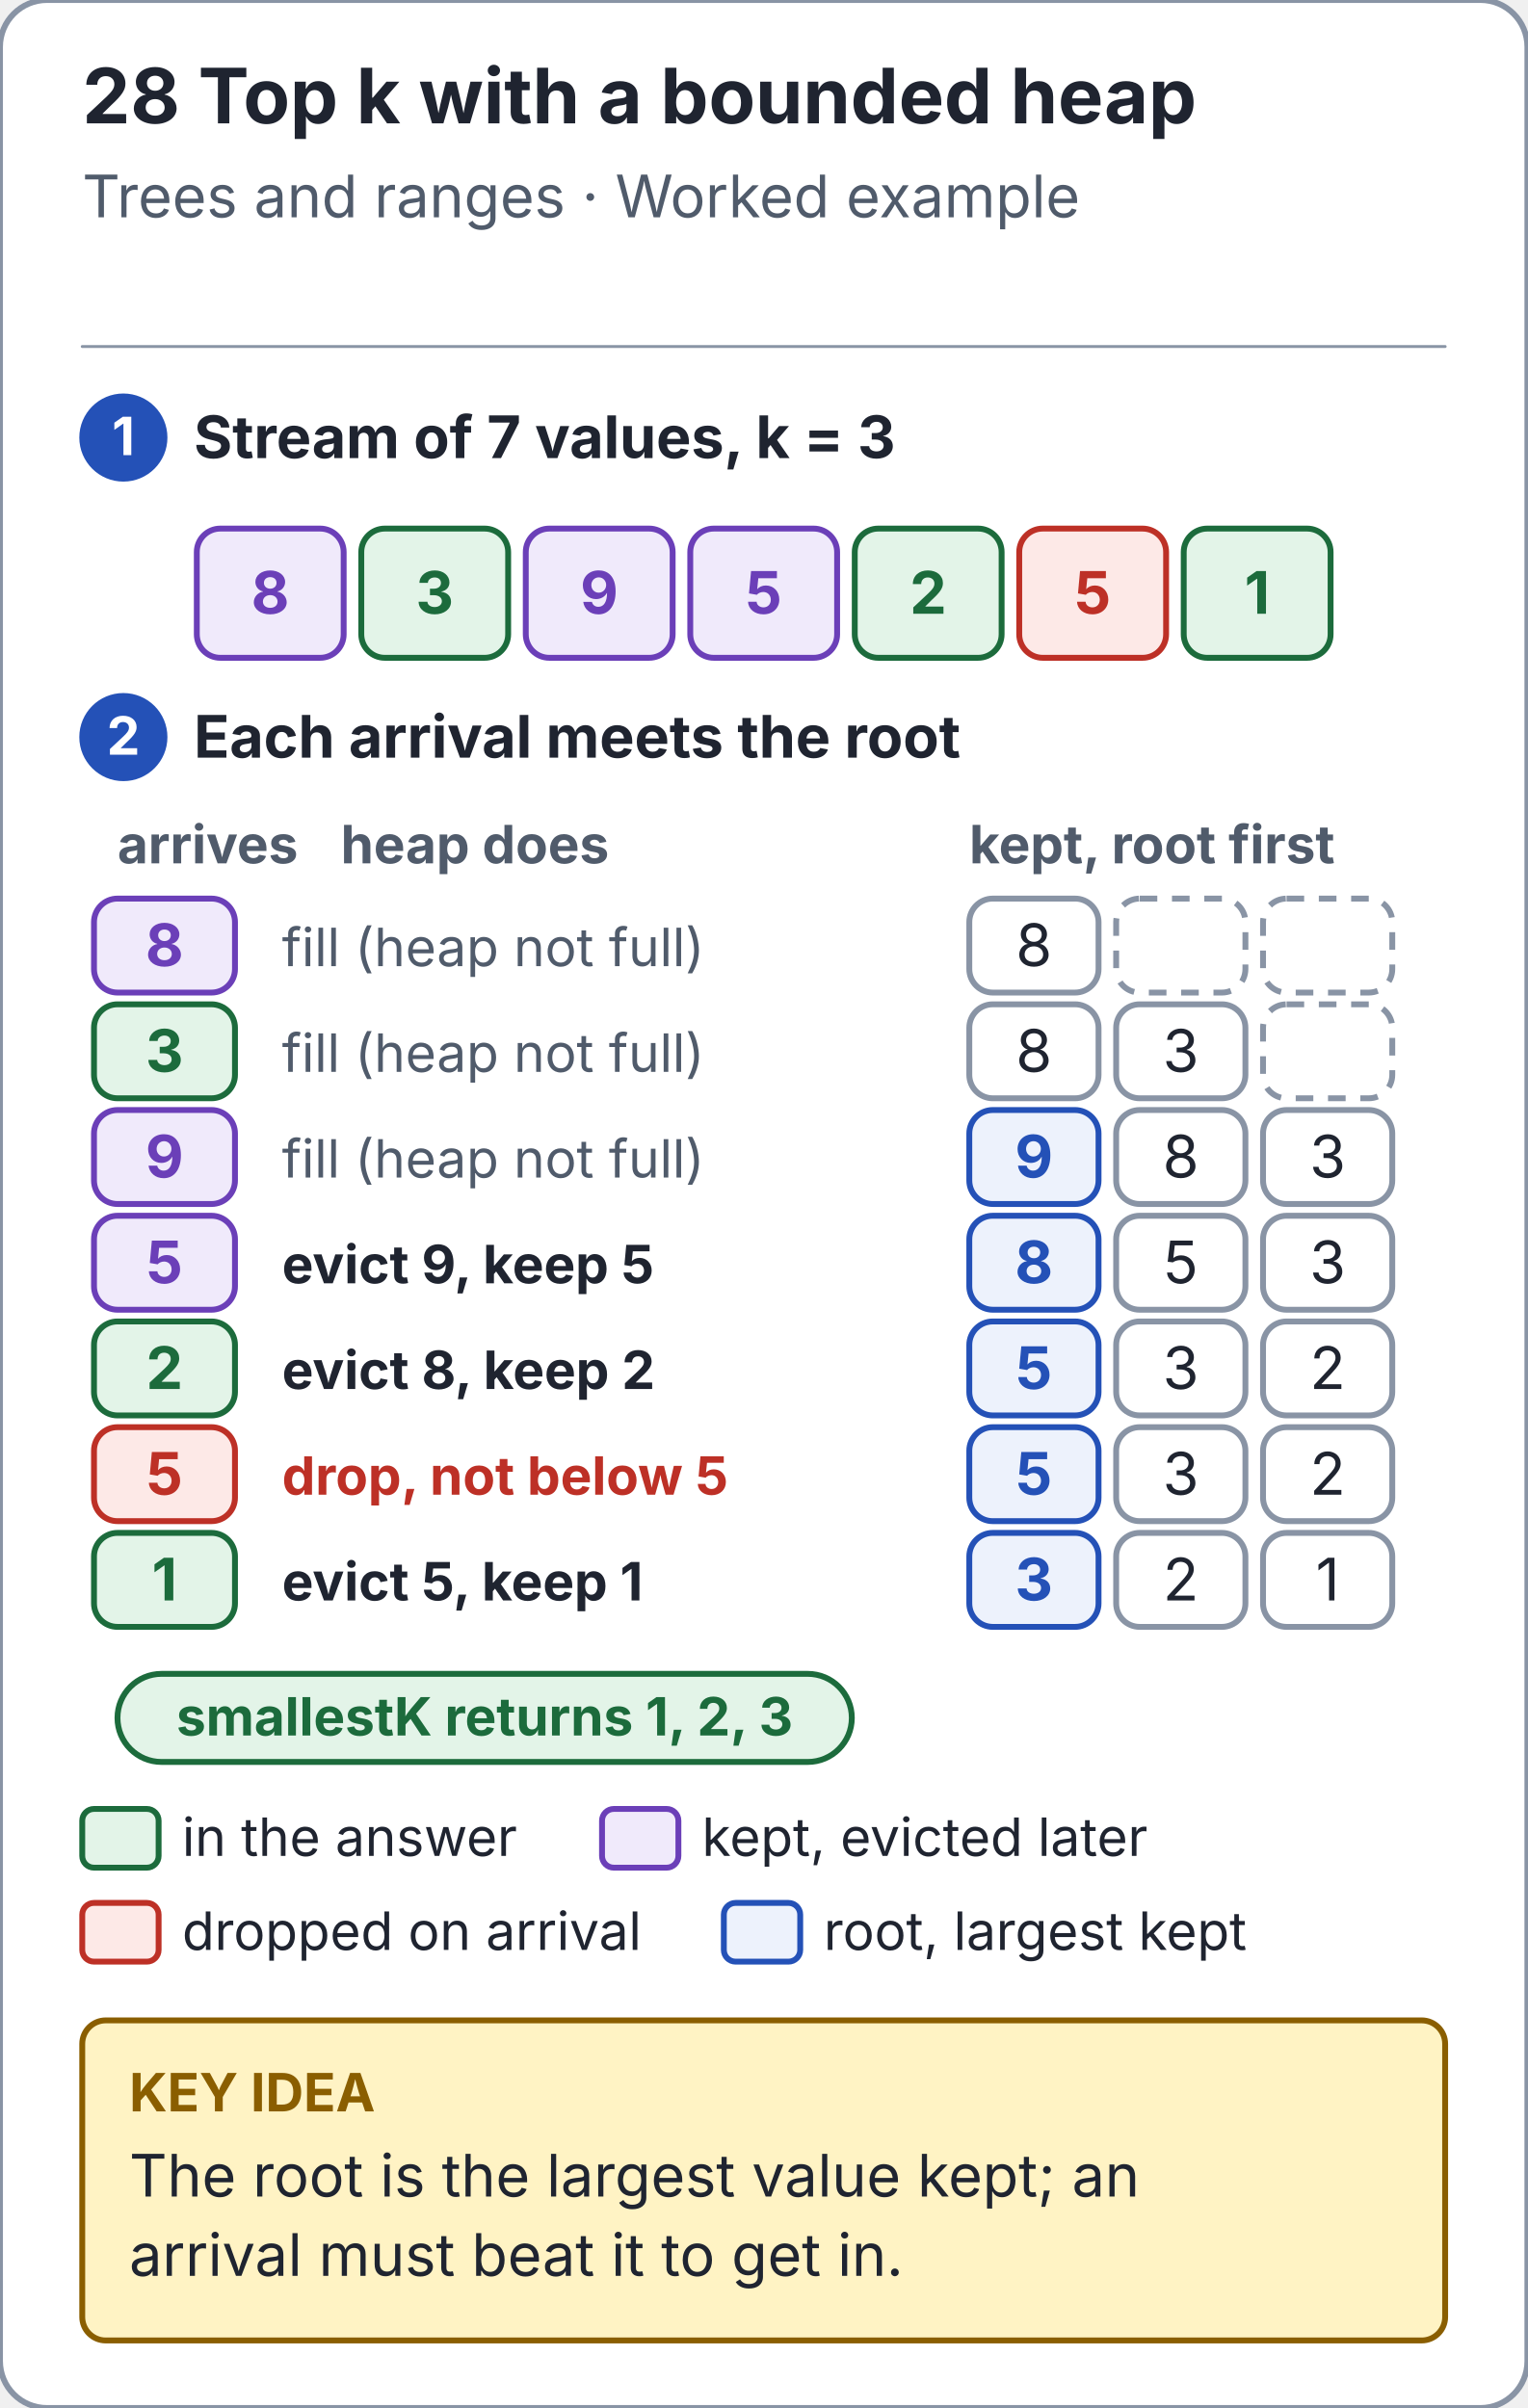
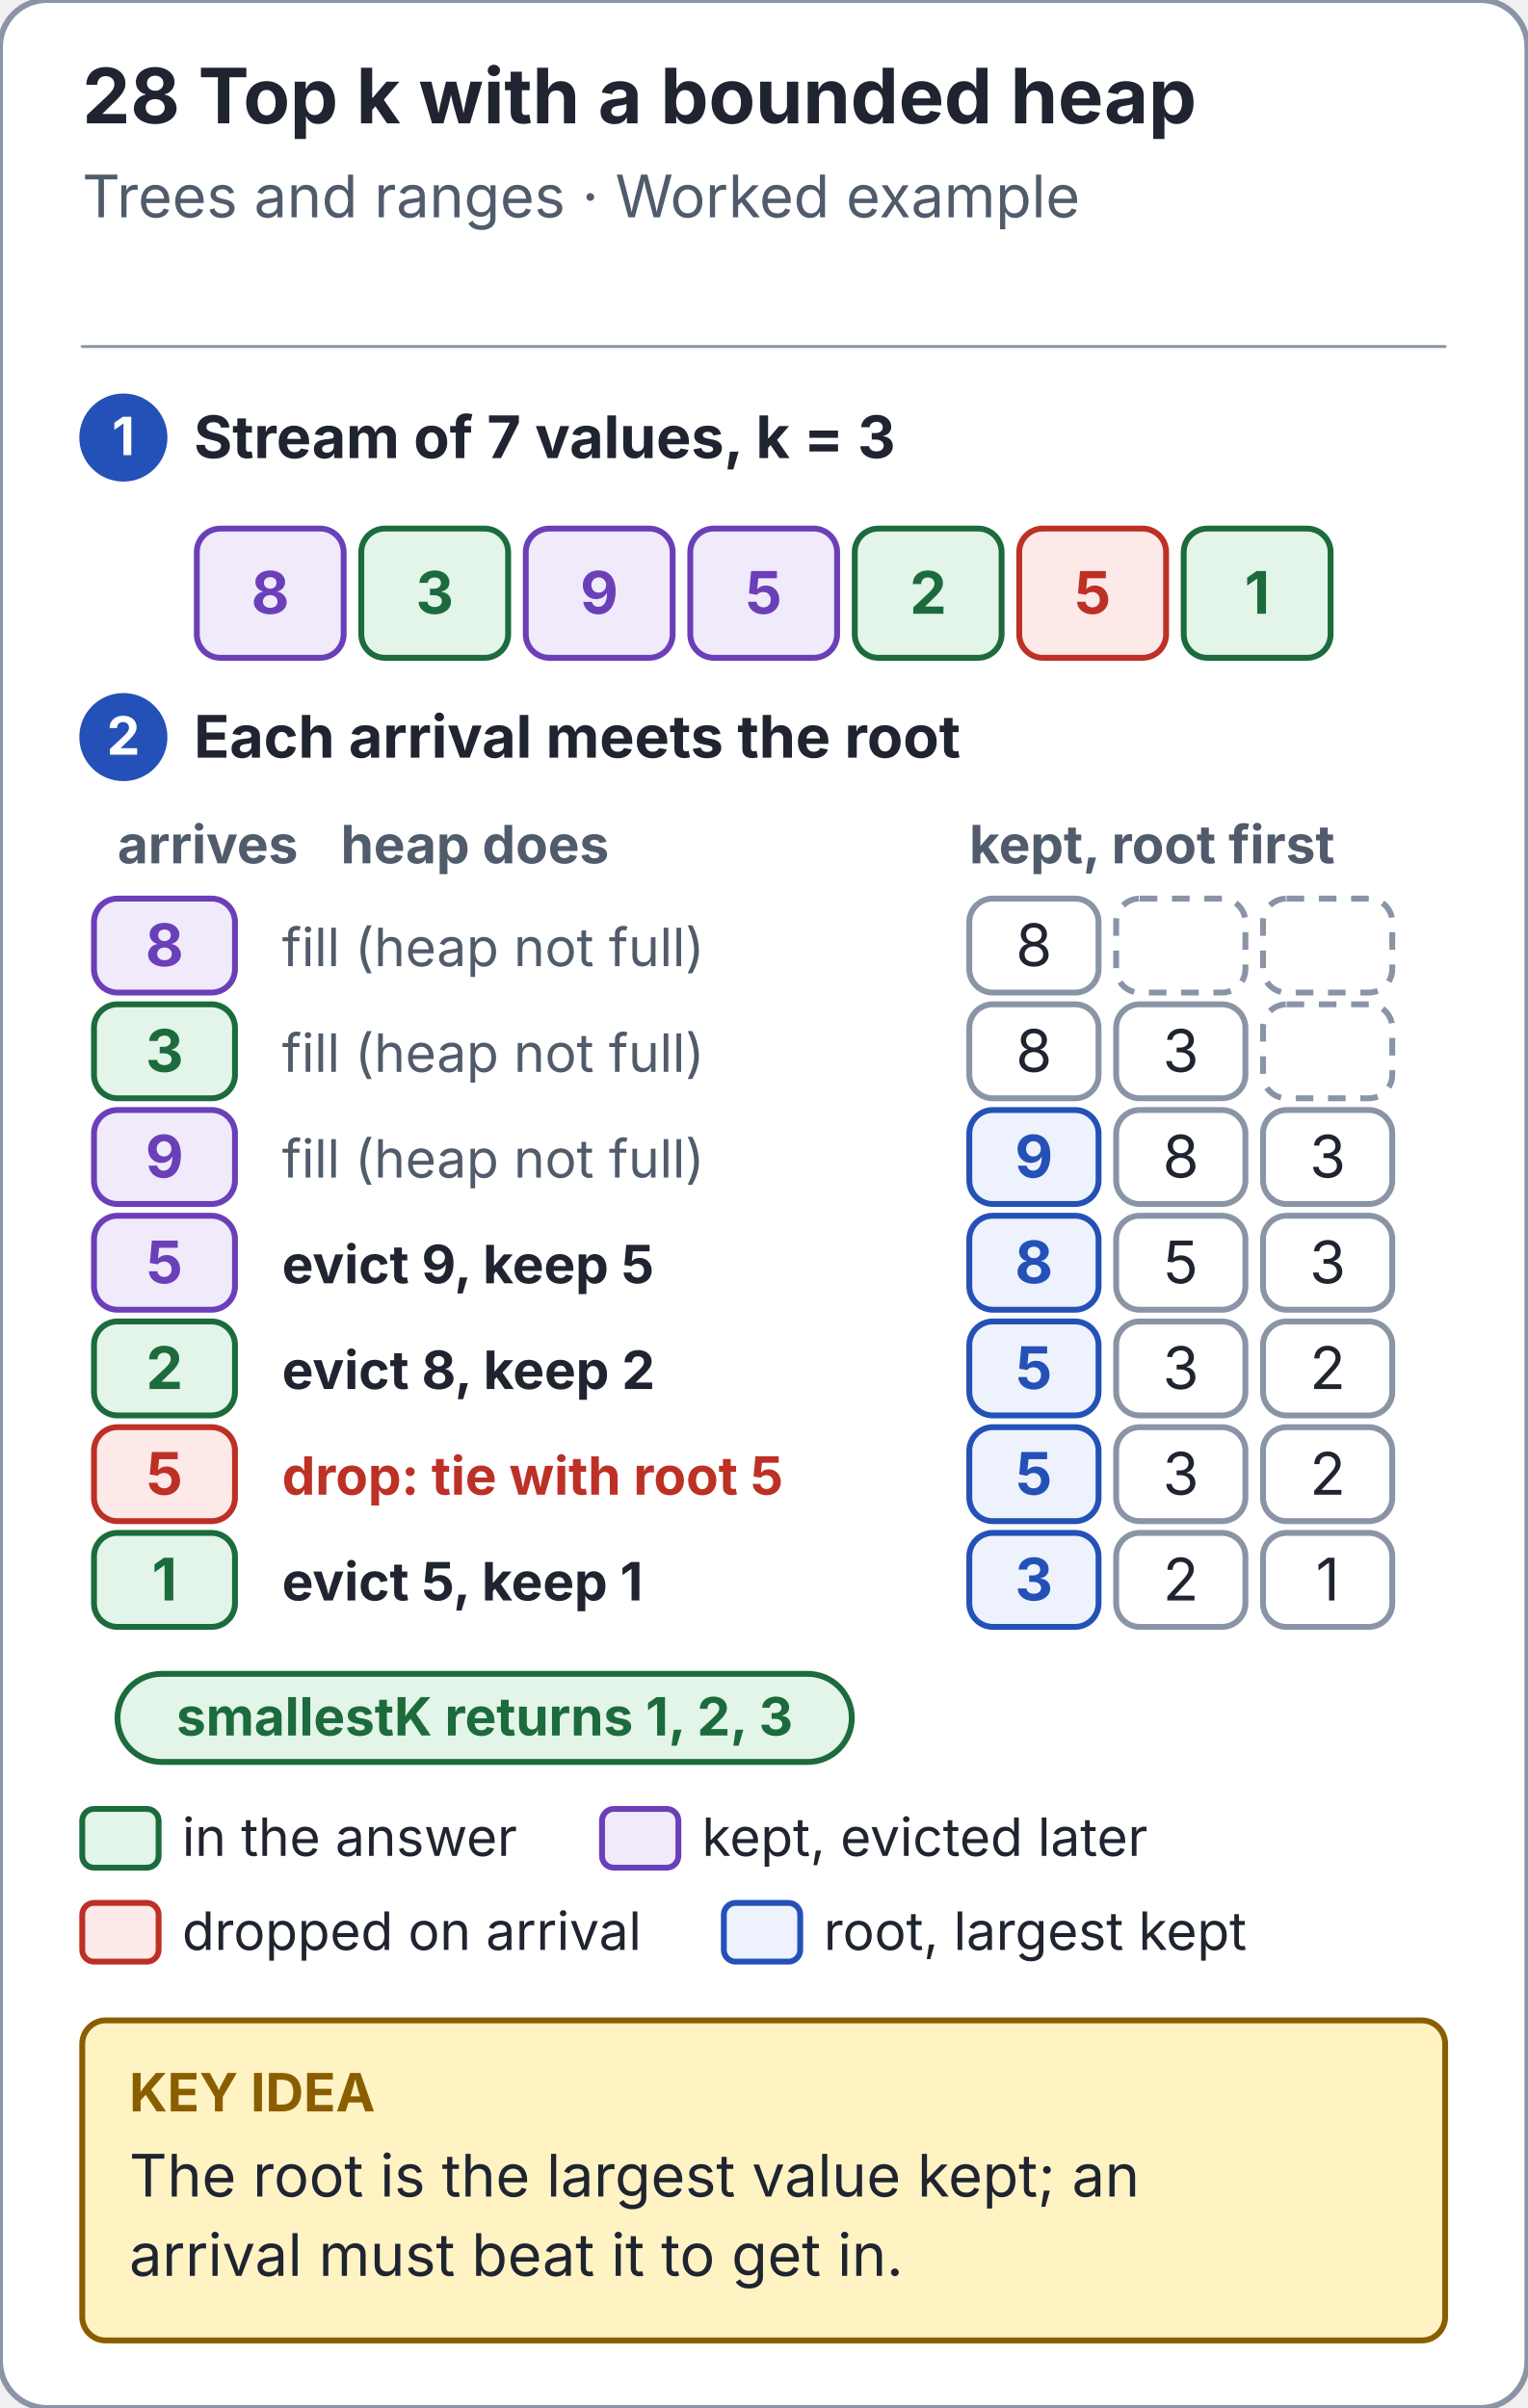
<svg xmlns="http://www.w3.org/2000/svg" viewBox="0 0 520 820" width="520" height="820" role="img" aria-labelledby="title desc">
  <style>text{font-family:system-ui,-apple-system,BlinkMacSystemFont,"Segoe UI",sans-serif} line,path{stroke-linecap:round;stroke-linejoin:round}</style>
  <defs>
    <marker id="bounded-heap-topk-paper-arrow" markerWidth="9" markerHeight="9" refX="8" refY="4" orient="auto" markerUnits="userSpaceOnUse">
      <path d="M 0 0 L 8 4 L 0 8 Z" fill="#ffffff" />
    </marker>
    <marker id="bounded-heap-topk-ink-arrow" markerWidth="9" markerHeight="9" refX="8" refY="4" orient="auto" markerUnits="userSpaceOnUse">
      <path d="M 0 0 L 8 4 L 0 8 Z" fill="#1f2430" />
    </marker>
    <marker id="bounded-heap-topk-muted-arrow" markerWidth="9" markerHeight="9" refX="8" refY="4" orient="auto" markerUnits="userSpaceOnUse">
      <path d="M 0 0 L 8 4 L 0 8 Z" fill="#505b6b" />
    </marker>
    <marker id="bounded-heap-topk-line-arrow" markerWidth="9" markerHeight="9" refX="8" refY="4" orient="auto" markerUnits="userSpaceOnUse">
      <path d="M 0 0 L 8 4 L 0 8 Z" fill="#8994a5" />
    </marker>
    <marker id="bounded-heap-topk-blue-arrow" markerWidth="9" markerHeight="9" refX="8" refY="4" orient="auto" markerUnits="userSpaceOnUse">
      <path d="M 0 0 L 8 4 L 0 8 Z" fill="#2451b7" />
    </marker>
    <marker id="bounded-heap-topk-soft-arrow" markerWidth="9" markerHeight="9" refX="8" refY="4" orient="auto" markerUnits="userSpaceOnUse">
      <path d="M 0 0 L 8 4 L 0 8 Z" fill="#edf2fc" />
    </marker>
    <marker id="bounded-heap-topk-note-arrow" markerWidth="9" markerHeight="9" refX="8" refY="4" orient="auto" markerUnits="userSpaceOnUse">
      <path d="M 0 0 L 8 4 L 0 8 Z" fill="#fff3c4" />
    </marker>
    <marker id="bounded-heap-topk-gold-arrow" markerWidth="9" markerHeight="9" refX="8" refY="4" orient="auto" markerUnits="userSpaceOnUse">
      <path d="M 0 0 L 8 4 L 0 8 Z" fill="#8a5e00" />
    </marker>
    <marker id="bounded-heap-topk-red-arrow" markerWidth="9" markerHeight="9" refX="8" refY="4" orient="auto" markerUnits="userSpaceOnUse">
      <path d="M 0 0 L 8 4 L 0 8 Z" fill="#bd3026" />
    </marker>
    <marker id="bounded-heap-topk-panel-arrow" markerWidth="9" markerHeight="9" refX="8" refY="4" orient="auto" markerUnits="userSpaceOnUse">
      <path d="M 0 0 L 8 4 L 0 8 Z" fill="#f6f8fb" />
    </marker>
    <marker id="bounded-heap-topk-green-arrow" markerWidth="9" markerHeight="9" refX="8" refY="4" orient="auto" markerUnits="userSpaceOnUse">
      <path d="M 0 0 L 8 4 L 0 8 Z" fill="#1c6b3c" />
    </marker>
    <marker id="bounded-heap-topk-mint-arrow" markerWidth="9" markerHeight="9" refX="8" refY="4" orient="auto" markerUnits="userSpaceOnUse">
      <path d="M 0 0 L 8 4 L 0 8 Z" fill="#e3f4e8" />
    </marker>
    <marker id="bounded-heap-topk-violet-arrow" markerWidth="9" markerHeight="9" refX="8" refY="4" orient="auto" markerUnits="userSpaceOnUse">
      <path d="M 0 0 L 8 4 L 0 8 Z" fill="#6b3fb8" />
    </marker>
    <marker id="bounded-heap-topk-lilac-arrow" markerWidth="9" markerHeight="9" refX="8" refY="4" orient="auto" markerUnits="userSpaceOnUse">
      <path d="M 0 0 L 8 4 L 0 8 Z" fill="#f0eafb" />
    </marker>
    <marker id="bounded-heap-topk-rose-arrow" markerWidth="9" markerHeight="9" refX="8" refY="4" orient="auto" markerUnits="userSpaceOnUse">
      <path d="M 0 0 L 8 4 L 0 8 Z" fill="#fde9e7" />
    </marker>
  </defs>
  <rect x="0" y="0" width="520" height="820" rx="16" fill="#ffffff" stroke="#8994a5" stroke-width="2" />
  <text x="28" y="42" font-size="26" fill="#1f2430" text-anchor="start" font-weight="700">28  Top k with a bounded heap</text>
  <text x="28" y="74" font-size="20" fill="#505b6b" text-anchor="start" font-weight="400">Trees and ranges · Worked example</text>
  <line x1="28" y1="118" x2="492" y2="118" stroke="#8994a5" stroke-width="1" />
  <circle cx="42" cy="149" r="14" fill="#2451b7" stroke="#2451b7" stroke-width="2" />
  <text x="42" y="155" font-size="18" fill="#ffffff" text-anchor="middle" font-weight="700">1</text>
  <text x="66" y="156" font-size="20" fill="#1f2430" text-anchor="start" font-weight="700">Stream of 7 values, k = 3</text>
  <rect x="67" y="180" width="50" height="44" rx="8" fill="#f0eafb" stroke="#6b3fb8" stroke-width="2" />
  <text x="92.0" y="209.0" font-size="20" fill="#6b3fb8" text-anchor="middle" font-weight="700">8</text>
  <rect x="123" y="180" width="50" height="44" rx="8" fill="#e3f4e8" stroke="#1c6b3c" stroke-width="2" />
  <text x="148.0" y="209.0" font-size="20" fill="#1c6b3c" text-anchor="middle" font-weight="700">3</text>
  <rect x="179" y="180" width="50" height="44" rx="8" fill="#f0eafb" stroke="#6b3fb8" stroke-width="2" />
  <text x="204.0" y="209.0" font-size="20" fill="#6b3fb8" text-anchor="middle" font-weight="700">9</text>
  <rect x="235" y="180" width="50" height="44" rx="8" fill="#f0eafb" stroke="#6b3fb8" stroke-width="2" />
  <text x="260.0" y="209.0" font-size="20" fill="#6b3fb8" text-anchor="middle" font-weight="700">5</text>
  <rect x="291" y="180" width="50" height="44" rx="8" fill="#e3f4e8" stroke="#1c6b3c" stroke-width="2" />
  <text x="316.0" y="209.0" font-size="20" fill="#1c6b3c" text-anchor="middle" font-weight="700">2</text>
  <rect x="347" y="180" width="50" height="44" rx="8" fill="#fde9e7" stroke="#bd3026" stroke-width="2" />
  <text x="372.0" y="209.0" font-size="20" fill="#bd3026" text-anchor="middle" font-weight="700">5</text>
  <rect x="403" y="180" width="50" height="44" rx="8" fill="#e3f4e8" stroke="#1c6b3c" stroke-width="2" />
  <text x="428.0" y="209.0" font-size="20" fill="#1c6b3c" text-anchor="middle" font-weight="700">1</text>
  <circle cx="42" cy="251" r="14" fill="#2451b7" stroke="#2451b7" stroke-width="2" />
  <text x="42" y="257" font-size="18" fill="#ffffff" text-anchor="middle" font-weight="700">2</text>
  <text x="66" y="258" font-size="20" fill="#1f2430" text-anchor="start" font-weight="700">Each arrival meets the root</text>
  <text x="40" y="294" font-size="18" fill="#505b6b" text-anchor="start" font-weight="700">arrives</text>
  <text x="116" y="294" font-size="18" fill="#505b6b" text-anchor="start" font-weight="700">heap does</text>
  <text x="330" y="294" font-size="18" fill="#505b6b" text-anchor="start" font-weight="700">kept, root first</text>
  <rect x="32" y="306" width="48" height="32" rx="8" fill="#f0eafb" stroke="#6b3fb8" stroke-width="2" />
  <text x="56.0" y="329.0" font-size="20" fill="#6b3fb8" text-anchor="middle" font-weight="700">8</text>
  <text x="96" y="329" font-size="18" fill="#505b6b" text-anchor="start" font-weight="400">fill (heap not full)</text>
  <rect x="330" y="306" width="44" height="32" rx="8" fill="#ffffff" stroke="#8994a5" stroke-width="2" />
  <text x="352.0" y="329.0" font-size="20" fill="#1f2430" text-anchor="middle" font-weight="400">8</text>
  <rect x="380" y="306" width="44" height="32" rx="8" fill="#ffffff" stroke="#8994a5" stroke-width="2" stroke-dasharray="6 5" />
  <rect x="430" y="306" width="44" height="32" rx="8" fill="#ffffff" stroke="#8994a5" stroke-width="2" stroke-dasharray="6 5" />
  <rect x="32" y="342" width="48" height="32" rx="8" fill="#e3f4e8" stroke="#1c6b3c" stroke-width="2" />
  <text x="56.0" y="365.0" font-size="20" fill="#1c6b3c" text-anchor="middle" font-weight="700">3</text>
  <text x="96" y="365" font-size="18" fill="#505b6b" text-anchor="start" font-weight="400">fill (heap not full)</text>
  <rect x="330" y="342" width="44" height="32" rx="8" fill="#ffffff" stroke="#8994a5" stroke-width="2" />
  <text x="352.0" y="365.0" font-size="20" fill="#1f2430" text-anchor="middle" font-weight="400">8</text>
  <rect x="380" y="342" width="44" height="32" rx="8" fill="#ffffff" stroke="#8994a5" stroke-width="2" />
  <text x="402.0" y="365.0" font-size="20" fill="#1f2430" text-anchor="middle" font-weight="400">3</text>
  <rect x="430" y="342" width="44" height="32" rx="8" fill="#ffffff" stroke="#8994a5" stroke-width="2" stroke-dasharray="6 5" />
  <rect x="32" y="378" width="48" height="32" rx="8" fill="#f0eafb" stroke="#6b3fb8" stroke-width="2" />
  <text x="56.0" y="401.0" font-size="20" fill="#6b3fb8" text-anchor="middle" font-weight="700">9</text>
  <text x="96" y="401" font-size="18" fill="#505b6b" text-anchor="start" font-weight="400">fill (heap not full)</text>
  <rect x="330" y="378" width="44" height="32" rx="8" fill="#edf2fc" stroke="#2451b7" stroke-width="2" />
  <text x="352.0" y="401.0" font-size="20" fill="#2451b7" text-anchor="middle" font-weight="700">9</text>
  <rect x="380" y="378" width="44" height="32" rx="8" fill="#ffffff" stroke="#8994a5" stroke-width="2" />
  <text x="402.0" y="401.0" font-size="20" fill="#1f2430" text-anchor="middle" font-weight="400">8</text>
  <rect x="430" y="378" width="44" height="32" rx="8" fill="#ffffff" stroke="#8994a5" stroke-width="2" />
  <text x="452.0" y="401.0" font-size="20" fill="#1f2430" text-anchor="middle" font-weight="400">3</text>
  <rect x="32" y="414" width="48" height="32" rx="8" fill="#f0eafb" stroke="#6b3fb8" stroke-width="2" />
  <text x="56.0" y="437.0" font-size="20" fill="#6b3fb8" text-anchor="middle" font-weight="700">5</text>
  <text x="96" y="437" font-size="18" fill="#1f2430" text-anchor="start" font-weight="700">evict 9, keep 5</text>
  <rect x="330" y="414" width="44" height="32" rx="8" fill="#edf2fc" stroke="#2451b7" stroke-width="2" />
  <text x="352.0" y="437.0" font-size="20" fill="#2451b7" text-anchor="middle" font-weight="700">8</text>
  <rect x="380" y="414" width="44" height="32" rx="8" fill="#ffffff" stroke="#8994a5" stroke-width="2" />
  <text x="402.0" y="437.0" font-size="20" fill="#1f2430" text-anchor="middle" font-weight="400">5</text>
  <rect x="430" y="414" width="44" height="32" rx="8" fill="#ffffff" stroke="#8994a5" stroke-width="2" />
  <text x="452.0" y="437.0" font-size="20" fill="#1f2430" text-anchor="middle" font-weight="400">3</text>
  <rect x="32" y="450" width="48" height="32" rx="8" fill="#e3f4e8" stroke="#1c6b3c" stroke-width="2" />
  <text x="56.0" y="473.0" font-size="20" fill="#1c6b3c" text-anchor="middle" font-weight="700">2</text>
  <text x="96" y="473" font-size="18" fill="#1f2430" text-anchor="start" font-weight="700">evict 8, keep 2</text>
  <rect x="330" y="450" width="44" height="32" rx="8" fill="#edf2fc" stroke="#2451b7" stroke-width="2" />
  <text x="352.0" y="473.0" font-size="20" fill="#2451b7" text-anchor="middle" font-weight="700">5</text>
  <rect x="380" y="450" width="44" height="32" rx="8" fill="#ffffff" stroke="#8994a5" stroke-width="2" />
  <text x="402.0" y="473.0" font-size="20" fill="#1f2430" text-anchor="middle" font-weight="400">3</text>
  <rect x="430" y="450" width="44" height="32" rx="8" fill="#ffffff" stroke="#8994a5" stroke-width="2" />
  <text x="452.0" y="473.0" font-size="20" fill="#1f2430" text-anchor="middle" font-weight="400">2</text>
  <rect x="32" y="486" width="48" height="32" rx="8" fill="#fde9e7" stroke="#bd3026" stroke-width="2" />
  <text x="56.0" y="509.0" font-size="20" fill="#bd3026" text-anchor="middle" font-weight="700">5</text>
-   <text x="96" y="509" font-size="18" fill="#bd3026" text-anchor="start" font-weight="700">drop, not below 5</text>
+   <text x="96" y="509" font-size="18" fill="#bd3026" text-anchor="start" font-weight="700">drop: tie with root 5</text>
  <rect x="330" y="486" width="44" height="32" rx="8" fill="#edf2fc" stroke="#2451b7" stroke-width="2" />
  <text x="352.0" y="509.0" font-size="20" fill="#2451b7" text-anchor="middle" font-weight="700">5</text>
  <rect x="380" y="486" width="44" height="32" rx="8" fill="#ffffff" stroke="#8994a5" stroke-width="2" />
  <text x="402.0" y="509.0" font-size="20" fill="#1f2430" text-anchor="middle" font-weight="400">3</text>
  <rect x="430" y="486" width="44" height="32" rx="8" fill="#ffffff" stroke="#8994a5" stroke-width="2" />
  <text x="452.0" y="509.0" font-size="20" fill="#1f2430" text-anchor="middle" font-weight="400">2</text>
  <rect x="32" y="522" width="48" height="32" rx="8" fill="#e3f4e8" stroke="#1c6b3c" stroke-width="2" />
  <text x="56.0" y="545.0" font-size="20" fill="#1c6b3c" text-anchor="middle" font-weight="700">1</text>
  <text x="96" y="545" font-size="18" fill="#1f2430" text-anchor="start" font-weight="700">evict 5, keep 1</text>
  <rect x="330" y="522" width="44" height="32" rx="8" fill="#edf2fc" stroke="#2451b7" stroke-width="2" />
  <text x="352.0" y="545.0" font-size="20" fill="#2451b7" text-anchor="middle" font-weight="700">3</text>
  <rect x="380" y="522" width="44" height="32" rx="8" fill="#ffffff" stroke="#8994a5" stroke-width="2" />
  <text x="402.0" y="545.0" font-size="20" fill="#1f2430" text-anchor="middle" font-weight="400">2</text>
  <rect x="430" y="522" width="44" height="32" rx="8" fill="#ffffff" stroke="#8994a5" stroke-width="2" />
  <text x="452.0" y="545.0" font-size="20" fill="#1f2430" text-anchor="middle" font-weight="400">1</text>
  <rect x="40" y="570" width="250" height="30" rx="15" fill="#e3f4e8" stroke="#1c6b3c" stroke-width="2" />
  <text x="165.0" y="591" font-size="18" fill="#1c6b3c" text-anchor="middle" font-weight="700">smallestK returns 1, 2, 3</text>
  <rect x="28" y="616" width="26" height="20" rx="4" fill="#e3f4e8" stroke="#1c6b3c" stroke-width="2" />
  <text x="62" y="632" font-size="18" fill="#1f2430" text-anchor="start" font-weight="400">in the answer</text>
  <rect x="204.96" y="616" width="26" height="20" rx="4" fill="#f0eafb" stroke="#6b3fb8" stroke-width="2" />
  <text x="238.96" y="632" font-size="18" fill="#1f2430" text-anchor="start" font-weight="400">kept, evicted later</text>
  <rect x="28" y="648" width="26" height="20" rx="4" fill="#fde9e7" stroke="#bd3026" stroke-width="2" />
  <text x="62" y="664" font-size="18" fill="#1f2430" text-anchor="start" font-weight="400">dropped on arrival</text>
  <rect x="246.432" y="648" width="26" height="20" rx="4" fill="#edf2fc" stroke="#2451b7" stroke-width="2" />
  <text x="280.432" y="664" font-size="18" fill="#1f2430" text-anchor="start" font-weight="400">root, largest kept</text>
  <rect x="28" y="688" width="464" height="109" rx="8" fill="#fff3c4" stroke="#8a5e00" stroke-width="2" />
  <text x="44" y="719" font-size="18" fill="#8a5e00" text-anchor="start" font-weight="700">KEY IDEA</text>
  <text x="44" y="748" font-size="20" fill="#1f2430" text-anchor="start" font-weight="400">The root is the largest value kept; an</text>
  <text x="44" y="775" font-size="20" fill="#1f2430" text-anchor="start" font-weight="400">arrival must beat it to get in.</text>
</svg>
